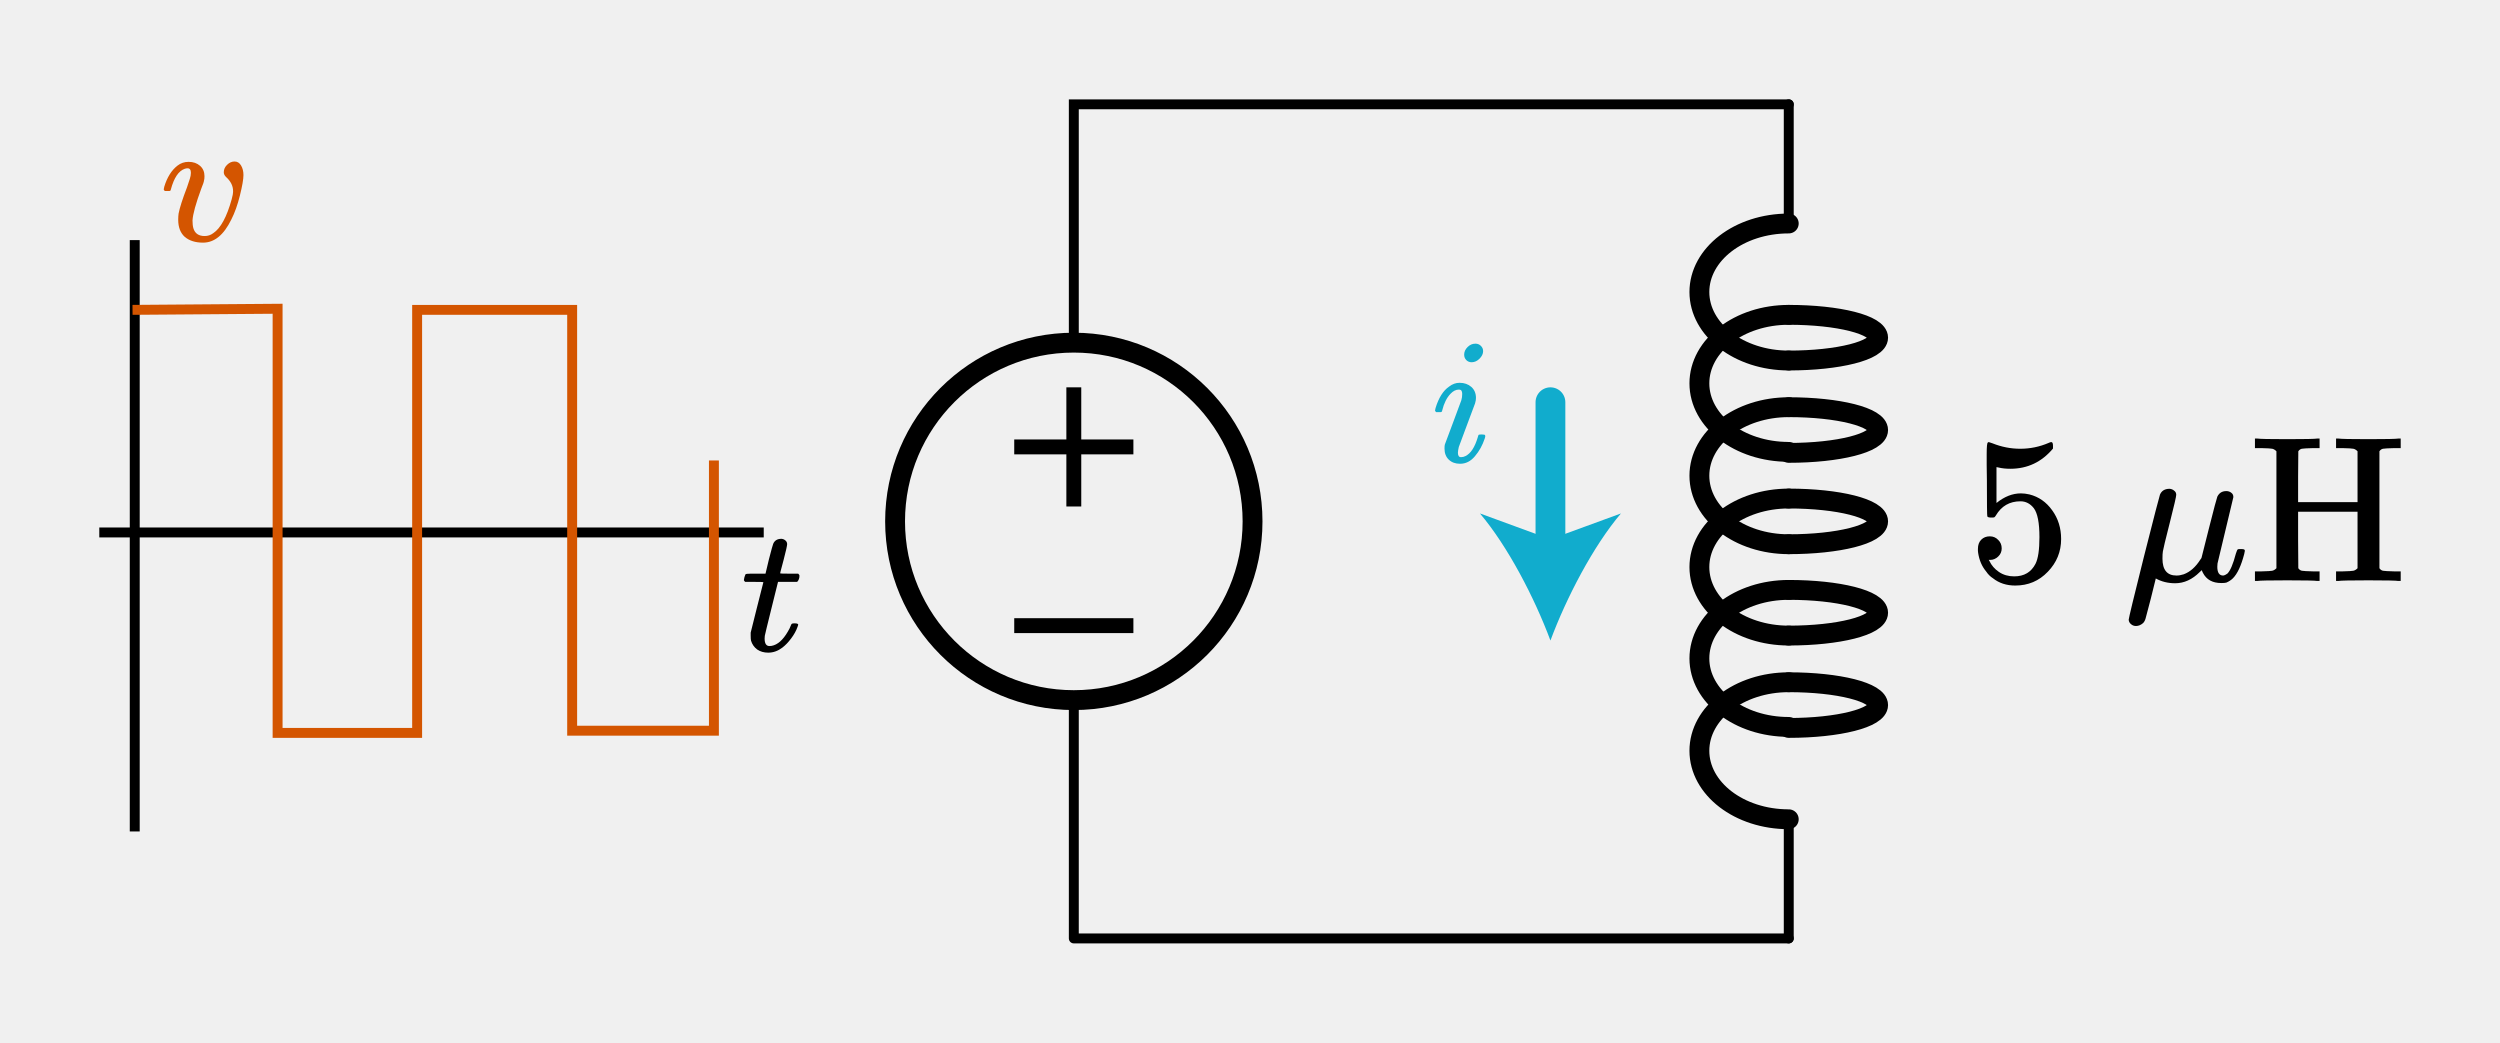
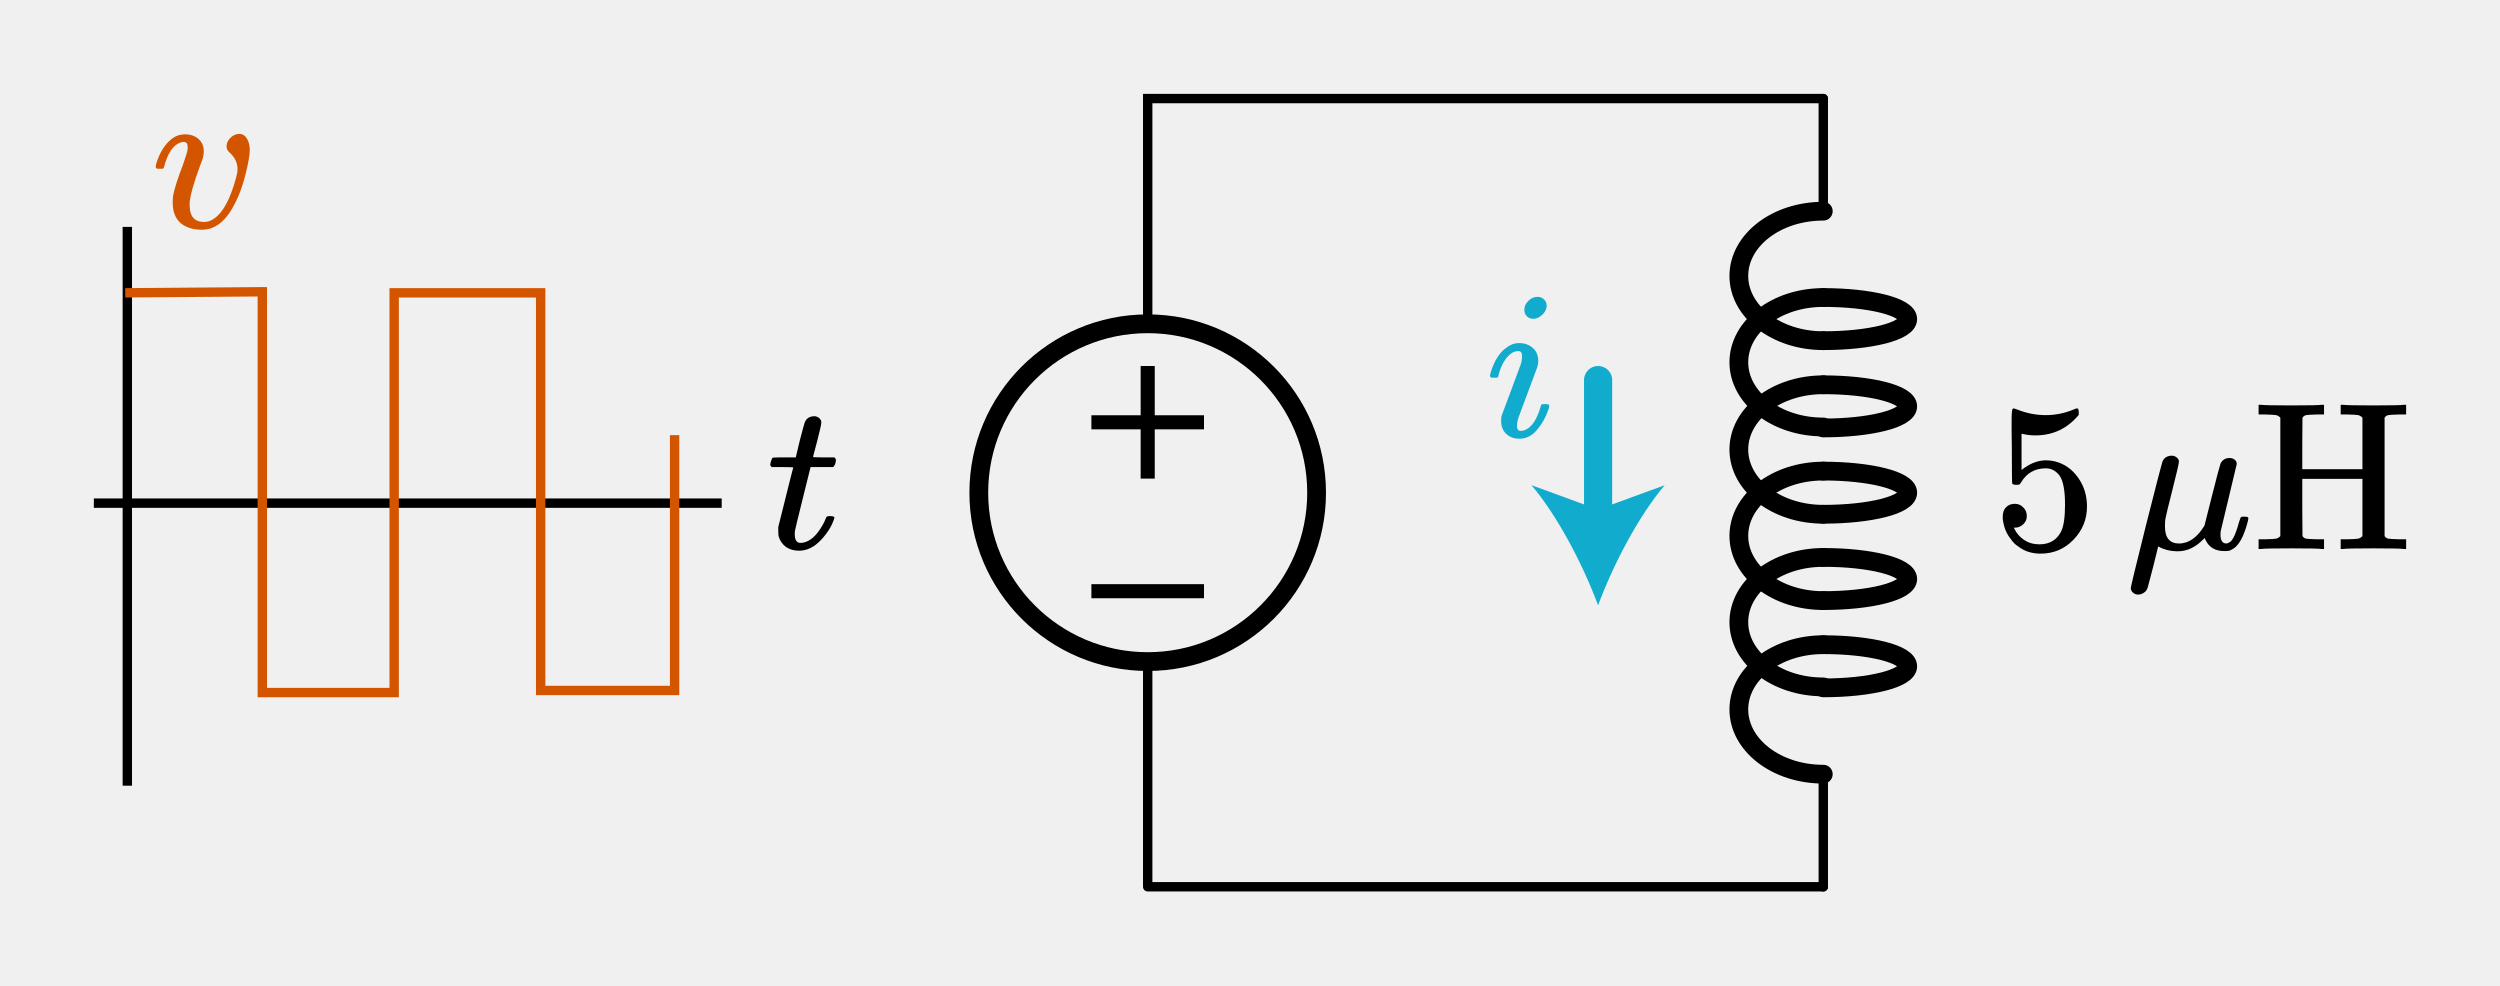
- <svg xmlns="http://www.w3.org/2000/svg" version="1.1" id="Layer_1" x="0px" y="0px" viewBox="0 0 251.769 105.014" xml:space="preserve" width="251.769" height="105.014">
+ <svg xmlns="http://www.w3.org/2000/svg" version="1.1" id="Layer_1" x="0px" y="0px" viewBox="0 0 266.434 105.014" xml:space="preserve" width="266.434" height="105.014">
  <defs id="defs4305" />
  <style type="text/css" id="style4241">
	.st0{fill:none;stroke:#11ACCD;stroke-width:3;stroke-linecap:round;stroke-miterlimit:10;}
	.st1{fill:#11ACCD;}
	.st2{fill:none;stroke:#11ACCD;stroke-width:4;stroke-miterlimit:10;}
	.st3{fill:none;stroke:#BABEC2;stroke-linecap:round;stroke-miterlimit:10;}
	.st4{fill:none;stroke:#11ACCD;stroke-width:6;stroke-miterlimit:10;}
	.st5{fill:none;stroke:#000000;stroke-linecap:round;stroke-linejoin:round;stroke-miterlimit:10;}
	.st6{fill:none;stroke:#000000;stroke-width:2;stroke-linecap:round;stroke-linejoin:round;stroke-miterlimit:10;}
	.st7{fill:none;stroke:#000000;stroke-width:2;stroke-miterlimit:10;}
	.st8{fill:none;stroke:#000000;stroke-linecap:round;stroke-miterlimit:10;}
	.st9{fill:none;stroke:#000000;stroke-width:1.5;stroke-miterlimit:10;}
	.st10{fill:none;stroke:#000000;stroke-width:2;stroke-linecap:round;stroke-miterlimit:10;}
	.st11{fill:none;}
	.st12{stroke:#000000;stroke-linecap:round;stroke-linejoin:round;stroke-miterlimit:10;}
	.st13{fill:none;stroke:#000000;stroke-miterlimit:10;}
	.st14{fill:#FFFFFF;stroke:#000000;stroke-miterlimit:10;}
	.st15{fill:#1FAB54;}
	.st16{fill:none;stroke:#000000;stroke-width:4;stroke-miterlimit:10;}
	.st17{fill:#FF9C39;}
	.st18{fill:#BABEC2;stroke:#BABEC2;stroke-linecap:round;stroke-linejoin:round;stroke-miterlimit:10;}
	.st19{fill:#BABEC2;stroke:#BABEC2;stroke-miterlimit:10;}
	.st20{fill:none;stroke:#BABEC2;stroke-linecap:round;stroke-linejoin:round;stroke-miterlimit:10;}
	.st21{fill:none;stroke:#1FAB54;stroke-width:2;stroke-linecap:round;stroke-miterlimit:10;}
	.st22{font-family:'KaTeX_Main-Italic';}
	.st23{font-size:18px;}
	.st24{font-family:'KaTeX_Main-Regular';}
	.st25{font-size:21px;}
	.st26{fill:none;stroke:#BABEC2;stroke-width:2;stroke-linecap:round;stroke-miterlimit:10;}
	.st27{fill:#BABEC2;}
	.st28{fill:none;stroke:#BABEC2;stroke-width:2;stroke-miterlimit:10;}
	.st29{fill:none;stroke:#BABEC2;stroke-width:2;stroke-linecap:round;stroke-linejoin:round;stroke-miterlimit:10;}
	.st30{opacity:0.1;fill:none;stroke:#000000;stroke-width:2;enable-background:new    ;}
	.st31{fill:none;stroke:#000000;stroke-width:2;stroke-linecap:round;stroke-linejoin:round;}
	.st32{fill:none;stroke:#000000;stroke-width:2;}
	.st33{fill:none;stroke:#000000;}
	.st34{clip-path:url(#SVGID_2_);fill:none;stroke:#29ABCA;stroke-width:5;}
	.st35{clip-path:url(#SVGID_4_);fill:none;stroke:#29ABCA;stroke-width:5;}
	.st36{clip-path:url(#SVGID_6_);fill:none;stroke:#E1A158;stroke-width:5;}
	.st37{clip-path:url(#SVGID_8_);fill:none;stroke:#E1A158;stroke-width:5;}
	.st38{clip-path:url(#SVGID_10_);fill:none;stroke:#E1A158;stroke-width:5;}
	.st39{fill:#E07D10;}
	.st40{fill:none;stroke:#FF9C39;stroke-width:2;stroke-linecap:round;stroke-miterlimit:10;}
	.st41{fill:none;stroke:#E07D10;stroke-width:2;stroke-linecap:round;stroke-miterlimit:10;}
</style>
-   <g id="g4243" transform="translate(48.14126,-7.492879)">
+   <g id="g4243" transform="translate(62.31449,-7.492879)">
    <circle class="st7" cx="60" cy="60" r="18" id="circle4245" style="fill:none;stroke:#000000;stroke-width:2;stroke-miterlimit:10" />
    <polyline class="st8" points="60,42 60,18 132,18  " id="polyline4247" style="fill:none;stroke:#000000;stroke-linecap:round;stroke-miterlimit:10" />
    <polyline class="st5" points="132,102 60,102 60,78  " id="polyline4249" style="fill:none;stroke:#000000;stroke-linecap:round;stroke-linejoin:round;stroke-miterlimit:10" />
    <line class="st9" x1="60" y1="46.5" x2="60" y2="58.5" id="line4251" style="fill:none;stroke:#000000;stroke-width:1.5;stroke-miterlimit:10" />
    <line class="st9" x1="54" y1="52.5" x2="66" y2="52.5" id="line4253" style="fill:none;stroke:#000000;stroke-width:1.5;stroke-miterlimit:10" />
    <line class="st9" x1="54" y1="70.5" x2="66" y2="70.5" id="line4255" style="fill:none;stroke:#000000;stroke-width:1.5;stroke-miterlimit:10" />
  </g>
-   <g id="g4257" transform="translate(48.14126,-7.492879)">
+   <g id="g4257" transform="translate(62.31449,-7.492879)">
    <g id="g4259">
      <line class="st0" x1="108" y1="48" x2="108" y2="62.9" id="line4261" style="fill:none;stroke:#11accd;stroke-width:3;stroke-linecap:round;stroke-miterlimit:10" />
      <g id="g4263">
        <path class="st1" d="m 108,72 c -1.6,-4.3 -4.3,-9.5 -7.1,-12.8 l 7.1,2.6 7.1,-2.6 c -2.8,3.3 -5.5,8.5 -7.1,12.8 z" id="path4265" style="fill:#11accd" />
      </g>
    </g>
  </g>
-   <g style="font-size:18px;line-height:125%;font-family:KaTeX_Main-Italic;fill:#11accd" id="text4267">
-     <path d="m 147.453,35.707 q 0,-0.414 0.342,-0.756 0.342,-0.342 0.792,-0.342 0.324,0 0.54,0.216 0.234,0.216 0.234,0.54 0,0.396 -0.36,0.756 -0.36,0.36 -0.792,0.36 -0.324,0 -0.54,-0.216 -0.216,-0.216 -0.216,-0.558 z m -0.414,10.998 q -0.702,0 -1.134,-0.414 -0.432,-0.414 -0.432,-1.116 0,-0.306 0.036,-0.414 0,-0.036 0.828,-2.214 0.828,-2.196 0.828,-2.232 0.09,-0.288 0.09,-0.648 0,-0.432 -0.306,-0.432 l -0.036,0 q -0.432,0 -0.828,0.414 -0.576,0.594 -0.846,1.692 0,0.018 -0.018,0.072 -0.018,0.036 -0.036,0.054 0,0 -0.018,0.018 -0.018,0.018 -0.072,0.018 -0.036,0 -0.072,0 -0.036,0 -0.144,0 l -0.252,0 q -0.108,-0.108 -0.108,-0.162 0,-0.054 0.054,-0.252 0.468,-1.548 1.368,-2.16 0.486,-0.378 1.044,-0.378 0.72,0 1.188,0.414 0.468,0.414 0.468,1.116 0,0.234 -0.09,0.54 -0.018,0.036 -0.828,2.214 l -0.81,2.178 q -0.09,0.396 -0.09,0.576 0,0.45 0.306,0.45 0.252,0 0.45,-0.108 0.792,-0.378 1.242,-1.89 0.054,-0.216 0.09,-0.252 0.054,-0.036 0.306,-0.036 0.162,0 0.216,0.018 0.072,0 0.108,0.036 0.036,0.036 0.036,0.126 0,0.072 -0.054,0.234 -0.342,1.026 -0.99,1.782 -0.63,0.756 -1.494,0.756 z" style="font-style:normal;font-variant:normal;font-weight:normal;font-stretch:normal;font-size:18px;line-height:125%;font-family:KaTeX_Math;-inkscape-font-specification:'KaTeX_Math, Normal';text-align:start;writing-mode:lr-tb;text-anchor:start" id="path10571" />
+   <g style="font-style:normal;font-variant:normal;font-weight:normal;font-stretch:normal;font-size:22.5px;line-height:125%;font-family:KaTeX_Math;-inkscape-font-specification:'KaTeX_Math, Normal';text-align:start;writing-mode:lr-tb;text-anchor:start;fill:#11accd" id="text4267">
+     <path d="m 162.454,33.007 q 0,-0.517 0.427,-0.945 0.427,-0.427 0.99,-0.427 0.405,0 0.675,0.27 0.292,0.27 0.292,0.675 0,0.495 -0.45,0.945 -0.45,0.45 -0.99,0.45 -0.405,0 -0.675,-0.27 -0.27,-0.27 -0.27,-0.698 z m -0.517,13.748 q -0.877,0 -1.417,-0.517 -0.54,-0.517 -0.54,-1.395 0,-0.383 0.045,-0.517 0,-0.045 1.035,-2.768 1.035,-2.745 1.035,-2.79 0.113,-0.36 0.113,-0.81 0,-0.54 -0.383,-0.54 l -0.045,0 q -0.54,0 -1.035,0.517 -0.72,0.743 -1.058,2.115 0,0.022 -0.022,0.09 -0.022,0.045 -0.045,0.068 0,0 -0.022,0.022 -0.022,0.022 -0.09,0.022 -0.045,0 -0.09,0 -0.045,0 -0.18,0 l -0.315,0 q -0.135,-0.135 -0.135,-0.203 0,-0.068 0.068,-0.315 0.585,-1.935 1.71,-2.7 0.608,-0.472 1.305,-0.472 0.9,0 1.485,0.517 0.585,0.517 0.585,1.395 0,0.292 -0.113,0.675 -0.022,0.045 -1.035,2.768 l -1.012,2.723 q -0.113,0.495 -0.113,0.72 0,0.562 0.383,0.562 0.315,0 0.562,-0.135 0.99,-0.472 1.552,-2.362 0.068,-0.27 0.113,-0.315 0.068,-0.045 0.383,-0.045 0.203,0 0.27,0.022 0.09,0 0.135,0.045 0.045,0.045 0.045,0.158 0,0.09 -0.068,0.292 -0.427,1.282 -1.238,2.228 -0.787,0.945 -1.867,0.945 z" style="font-style:normal;font-variant:normal;font-weight:normal;font-stretch:normal;font-size:22.5px;line-height:125%;font-family:KaTeX_Math;-inkscape-font-specification:'KaTeX_Math, Normal';text-align:start;writing-mode:lr-tb;text-anchor:start" id="path4191" />
  </g>
-   <g id="g4269" transform="translate(48.14126,-7.492879)">
+   <g id="g4269" transform="translate(62.31449,-7.492879)">
    <line class="st8" x1="132" y1="90" x2="132" y2="102" id="line4271" style="fill:none;stroke:#000000;stroke-linecap:round;stroke-miterlimit:10" />
    <path class="st10" d="m 132,76.2 c -5,0 -9,3.1 -9,6.9 0,3.8 4,6.9 9,6.9" id="path4273" style="fill:none;stroke:#000000;stroke-width:2;stroke-linecap:round;stroke-miterlimit:10" />
    <path class="st10" d="m 132,76.2 c 5,0 9,1 9,2.3 0,1.3 -4,2.3 -9,2.3" id="path4275" style="fill:none;stroke:#000000;stroke-width:2;stroke-linecap:round;stroke-miterlimit:10" />
    <path class="st10" d="m 132,66.9 c -5,0 -9,3.1 -9,6.9 0,3.8 4,6.9 9,6.9" id="path4277" style="fill:none;stroke:#000000;stroke-width:2;stroke-linecap:round;stroke-miterlimit:10" />
    <path class="st10" d="m 132,66.9 c 5,0 9,1 9,2.3 0,1.3 -4,2.3 -9,2.3" id="path4279" style="fill:none;stroke:#000000;stroke-width:2;stroke-linecap:round;stroke-miterlimit:10" />
    <path class="st10" d="m 132,57.7 c -5,0 -9,3.1 -9,6.9 0,3.8 4,6.9 9,6.9" id="path4281" style="fill:none;stroke:#000000;stroke-width:2;stroke-linecap:round;stroke-miterlimit:10" />
    <path class="st10" d="m 132,57.7 c 5,0 9,1 9,2.3 0,1.3 -4,2.3 -9,2.3" id="path4283" style="fill:none;stroke:#000000;stroke-width:2;stroke-linecap:round;stroke-miterlimit:10" />
    <path class="st10" d="m 132,48.5 c -5,0 -9,3.1 -9,6.9 0,3.8 4,6.9 9,6.9" id="path4285" style="fill:none;stroke:#000000;stroke-width:2;stroke-linecap:round;stroke-miterlimit:10" />
    <path class="st10" d="m 132,48.5 c 5,0 9,1 9,2.3 0,1.3 -4,2.3 -9,2.3" id="path4287" style="fill:none;stroke:#000000;stroke-width:2;stroke-linecap:round;stroke-miterlimit:10" />
    <path class="st10" d="m 132,39.2 c 5,0 9,1 9,2.3 0,1.3 -4,2.3 -9,2.3" id="path4289" style="fill:none;stroke:#000000;stroke-width:2;stroke-linecap:round;stroke-miterlimit:10" />
    <path class="st10" d="m 132,39.2 c -5,0 -9,3.1 -9,6.9 0,3.8 4,6.9 9,6.9" id="path4291" style="fill:none;stroke:#000000;stroke-width:2;stroke-linecap:round;stroke-miterlimit:10" />
    <path class="st10" d="m 132,30 c -5,0 -9,3.1 -9,6.9 0,3.8 4,6.9 9,6.9" id="path4293" style="fill:none;stroke:#000000;stroke-width:2;stroke-linecap:round;stroke-miterlimit:10" />
    <line class="st8" x1="132" y1="18" x2="132" y2="30" id="line4295" style="fill:none;stroke:#000000;stroke-linecap:round;stroke-miterlimit:10" />
    <rect x="120" y="18" class="st11" width="24" height="84" id="rect4297" style="fill:none" />
  </g>
-   <g style="font-size:21px;line-height:125%;font-family:KaTeX_Main-Regular" id="text4299">
-     <path d="m 200.389,54.013 q 0.504,0 0.84,0.357 0.357,0.336 0.357,0.861 0,0.483 -0.357,0.819 -0.357,0.336 -0.798,0.336 l -0.147,0 0.063,0.105 q 0.315,0.672 0.966,1.113 0.651,0.441 1.533,0.441 1.491,0 2.142,-1.26 0.399,-0.777 0.399,-2.688 0,-2.163 -0.567,-2.919 -0.546,-0.693 -1.344,-0.693 -1.638,0 -2.478,1.428 -0.084,0.147 -0.168,0.189 -0.063,0.021 -0.294,0.021 -0.357,0 -0.399,-0.126 -0.042,-0.084 -0.042,-3.675 0,-0.63 -0.021,-1.491 0,-0.861 0,-1.092 0,-1.176 0.126,-1.176 0.042,-0.042 0.084,-0.042 l 0.378,0.126 q 1.365,0.546 2.793,0.546 1.491,0 2.856,-0.588 0.168,-0.084 0.273,-0.084 0.168,0 0.168,0.378 l 0,0.273 q -1.701,2.037 -4.305,2.037 -0.651,0 -1.176,-0.126 l -0.21,-0.042 0,3.612 q 1.197,-0.966 2.457,-0.966 0.399,0 0.861,0.105 1.407,0.357 2.289,1.596 0.903,1.239 0.903,2.898 0,1.911 -1.344,3.297 -1.323,1.386 -3.276,1.386 -1.323,0 -2.247,-0.735 -0.399,-0.252 -0.693,-0.693 -0.63,-0.756 -0.798,-1.869 0,-0.063 -0.021,-0.189 0,-0.147 0,-0.21 0,-0.588 0.336,-0.924 0.336,-0.336 0.861,-0.336 z" style="font-style:normal;font-variant:normal;font-weight:normal;font-stretch:normal;font-size:21px;line-height:125%;font-family:KaTeX_Main;-inkscape-font-specification:'KaTeX_Main, Normal';text-align:start;writing-mode:lr-tb;text-anchor:start" id="path10564" />
-     <path d="m 224.203,49.456 q 0.294,0 0.504,0.168 0.21,0.147 0.21,0.441 l -1.596,6.678 q -0.021,0.105 -0.021,0.336 0,0.882 0.588,0.882 0.189,-0.021 0.42,-0.189 0.441,-0.42 0.861,-2.016 0.126,-0.42 0.21,-0.441 0.042,-0.021 0.21,-0.021 l 0.084,0 q 0.189,0 0.252,0.021 0.063,0 0.105,0.042 0.042,0.042 0.042,0.126 0,0.063 -0.063,0.315 -0.462,1.764 -1.134,2.436 -0.273,0.273 -0.672,0.441 -0.168,0.042 -0.504,0.042 -1.323,0 -1.848,-1.029 -0.105,-0.21 -0.105,-0.252 0,-0.042 -0.21,0.168 -1.134,1.134 -2.478,1.134 -1.092,0 -1.953,-0.483 -0.231,0.924 -0.504,2.037 -0.441,1.722 -0.525,1.995 -0.084,0.294 -0.252,0.462 -0.336,0.294 -0.714,0.294 -0.294,0 -0.504,-0.189 -0.21,-0.168 -0.231,-0.441 0,-0.21 1.533,-6.342 1.554,-6.132 1.617,-6.258 0.252,-0.588 0.966,-0.588 0.273,0.021 0.462,0.189 0.21,0.147 0.21,0.42 0,0.252 -0.651,2.814 -0.651,2.562 -0.693,2.877 -0.042,0.231 -0.042,0.735 0,1.701 1.407,1.701 0.357,0 0.735,-0.126 0.966,-0.357 1.68,-1.491 l 0.105,-0.147 0.756,-3.003 q 0.756,-2.982 0.84,-3.171 0.273,-0.567 0.903,-0.567 z" style="font-style:normal;font-variant:normal;font-weight:normal;font-stretch:normal;font-size:21px;line-height:125%;font-family:KaTeX_Math;-inkscape-font-specification:'KaTeX_Math, Normal';text-align:start;writing-mode:lr-tb;text-anchor:start" id="path10566" />
-     <path d="m 229.253,45.445 q -0.21,-0.21 -0.42,-0.252 -0.189,-0.042 -1.05,-0.063 l -0.693,0 0,-0.966 0.231,0 q 0.357,0.063 3.024,0.063 2.667,0 3.024,-0.063 l 0.231,0 0,0.966 -0.693,0 q -0.861,0.021 -1.092,0.063 -0.21,0.042 -0.357,0.252 l -0.021,2.562 0,2.562 5.985,0 0,-5.124 q -0.21,-0.21 -0.42,-0.252 -0.189,-0.042 -1.05,-0.063 l -0.693,0 0,-0.966 0.231,0 q 0.357,0.063 3.024,0.063 2.667,0 3.024,-0.063 l 0.231,0 0,0.966 -0.693,0 q -0.861,0.021 -1.092,0.063 -0.21,0.042 -0.357,0.252 l 0,11.781 q 0.147,0.21 0.357,0.252 0.231,0.042 1.092,0.063 l 0.693,0 0,0.966 -0.231,0 q -0.357,-0.063 -3.024,-0.063 -2.667,0 -3.024,0.063 l -0.231,0 0,-0.966 0.693,0 q 0.861,-0.021 1.05,-0.063 0.21,-0.042 0.42,-0.252 l 0,-5.691 -5.985,0 0,2.835 0.021,2.856 q 0.147,0.21 0.357,0.252 0.231,0.042 1.092,0.063 l 0.693,0 0,0.966 -0.231,0 q -0.357,-0.063 -3.024,-0.063 -2.667,0 -3.024,0.063 l -0.231,0 0,-0.966 0.693,0 q 0.861,-0.021 1.05,-0.063 0.21,-0.042 0.42,-0.252 l 0,-11.781 z" style="font-style:normal;font-variant:normal;font-weight:normal;font-stretch:normal;font-size:21px;line-height:125%;font-family:KaTeX_Main;-inkscape-font-specification:'KaTeX_Main, Normal';text-align:start;writing-mode:lr-tb;text-anchor:start" id="path10568" />
+   <g style="font-style:normal;font-variant:normal;font-weight:normal;font-stretch:normal;font-size:22.5px;line-height:125%;font-family:KaTeX_Math;-inkscape-font-specification:'KaTeX_Math, Normal';text-align:start;writing-mode:lr-tb;text-anchor:start" id="text4299">
+     <path d="m 214.722,53.692 q 0.54,0 0.9,0.383 0.383,0.36 0.383,0.922 0,0.517 -0.383,0.877 -0.383,0.36 -0.855,0.36 l -0.158,0 0.068,0.113 q 0.338,0.72 1.035,1.192 0.698,0.472 1.643,0.472 1.597,0 2.295,-1.35 0.427,-0.833 0.427,-2.88 0,-2.317 -0.608,-3.127 -0.585,-0.743 -1.44,-0.743 -1.755,0 -2.655,1.53 -0.09,0.158 -0.18,0.203 -0.068,0.022 -0.315,0.022 -0.383,0 -0.427,-0.135 -0.045,-0.09 -0.045,-3.938 0,-0.675 -0.022,-1.597 0,-0.922 0,-1.17 0,-1.26 0.135,-1.26 0.045,-0.045 0.09,-0.045 l 0.405,0.135 q 1.462,0.585 2.993,0.585 1.597,0 3.06,-0.63 0.18,-0.09 0.292,-0.09 0.18,0 0.18,0.405 l 0,0.292 q -1.823,2.183 -4.612,2.183 -0.698,0 -1.26,-0.135 l -0.225,-0.045 0,3.87 q 1.282,-1.035 2.632,-1.035 0.427,0 0.922,0.113 1.508,0.383 2.453,1.71 0.968,1.327 0.968,3.105 0,2.047 -1.44,3.533 -1.417,1.485 -3.51,1.485 -1.417,0 -2.408,-0.787 -0.427,-0.27 -0.743,-0.743 -0.675,-0.81 -0.855,-2.002 0,-0.068 -0.022,-0.203 0,-0.158 0,-0.225 0,-0.63 0.36,-0.99 0.36,-0.36 0.922,-0.36 z" style="font-style:normal;font-variant:normal;font-weight:normal;font-stretch:normal;font-size:22.5px;line-height:125%;font-family:KaTeX_Main;-inkscape-font-specification:'KaTeX_Main, Normal';text-align:start;writing-mode:lr-tb;text-anchor:start" id="path4184" />
+     <path d="m 237.612,48.809 q 0.315,0 0.54,0.18 0.225,0.158 0.225,0.472 l -1.71,7.155 q -0.022,0.113 -0.022,0.36 0,0.945 0.63,0.945 0.203,-0.022 0.45,-0.203 0.472,-0.45 0.922,-2.16 0.135,-0.45 0.225,-0.472 0.045,-0.022 0.225,-0.022 l 0.09,0 q 0.203,0 0.27,0.022 0.068,0 0.113,0.045 0.045,0.045 0.045,0.135 0,0.068 -0.068,0.338 -0.495,1.89 -1.215,2.61 -0.292,0.292 -0.72,0.472 -0.18,0.045 -0.54,0.045 -1.417,0 -1.98,-1.103 -0.113,-0.225 -0.113,-0.27 0,-0.045 -0.225,0.18 -1.215,1.215 -2.655,1.215 -1.17,0 -2.092,-0.517 -0.247,0.99 -0.54,2.183 -0.472,1.845 -0.562,2.138 -0.09,0.315 -0.27,0.495 -0.36,0.315 -0.765,0.315 -0.315,0 -0.54,-0.203 -0.225,-0.18 -0.247,-0.472 0,-0.225 1.643,-6.795 1.665,-6.57 1.732,-6.705 0.27,-0.63 1.035,-0.63 0.292,0.022 0.495,0.203 0.225,0.158 0.225,0.45 0,0.27 -0.698,3.015 -0.698,2.745 -0.743,3.083 -0.045,0.247 -0.045,0.787 0,1.823 1.508,1.823 0.383,0 0.787,-0.135 1.035,-0.383 1.8,-1.597 l 0.113,-0.158 0.81,-3.217 q 0.81,-3.195 0.9,-3.397 0.292,-0.608 0.968,-0.608 z" style="font-style:normal;font-variant:normal;font-weight:normal;font-stretch:normal;font-size:22.5px;line-height:125%;font-family:KaTeX_Math;-inkscape-font-specification:'KaTeX_Math, Normal';text-align:start;writing-mode:lr-tb;text-anchor:start" id="path4186" />
+     <path d="m 243.024,44.512 q -0.225,-0.225 -0.45,-0.27 -0.203,-0.045 -1.125,-0.068 l -0.743,0 0,-1.035 0.247,0 q 0.383,0.068 3.24,0.068 2.857,0 3.24,-0.068 l 0.247,0 0,1.035 -0.743,0 q -0.922,0.022 -1.17,0.068 -0.225,0.045 -0.383,0.27 l -0.022,2.745 0,2.745 6.412,0 0,-5.49 q -0.225,-0.225 -0.45,-0.27 -0.203,-0.045 -1.125,-0.068 l -0.743,0 0,-1.035 0.247,0 q 0.383,0.068 3.24,0.068 2.857,0 3.24,-0.068 l 0.247,0 0,1.035 -0.743,0 q -0.922,0.022 -1.17,0.068 -0.225,0.045 -0.383,0.27 l 0,12.623 q 0.158,0.225 0.383,0.27 0.247,0.045 1.17,0.068 l 0.743,0 0,1.035 -0.247,0 q -0.383,-0.068 -3.24,-0.068 -2.857,0 -3.24,0.068 l -0.247,0 0,-1.035 0.743,0 q 0.922,-0.022 1.125,-0.068 0.225,-0.045 0.45,-0.27 l 0,-6.098 -6.412,0 0,3.038 0.022,3.06 q 0.158,0.225 0.383,0.27 0.247,0.045 1.17,0.068 l 0.743,0 0,1.035 -0.247,0 q -0.383,-0.068 -3.24,-0.068 -2.857,0 -3.24,0.068 l -0.247,0 0,-1.035 0.743,0 q 0.922,-0.022 1.125,-0.068 0.225,-0.045 0.45,-0.27 l 0,-12.623 z" style="font-style:normal;font-variant:normal;font-weight:normal;font-stretch:normal;font-size:22.5px;line-height:125%;font-family:KaTeX_Main;-inkscape-font-specification:'KaTeX_Main, Normal';text-align:start;writing-mode:lr-tb;text-anchor:start" id="path4188" />
  </g>
  <path style="fill:none;fill-rule:evenodd;stroke:#000000;stroke-width:1px;stroke-linecap:butt;stroke-linejoin:miter;stroke-opacity:1" d="m 13.569,24.18 0,59.554" id="path4319" />
  <path style="fill:none;fill-rule:evenodd;stroke:#000000;stroke-width:1;stroke-linecap:butt;stroke-linejoin:miter;stroke-miterlimit:4;stroke-dasharray:none;stroke-opacity:1" d="m 10,53.622 66.914,0" id="path4321" />
  <path style="fill:none;fill-rule:evenodd;stroke:#d45500;stroke-width:1px;stroke-linecap:butt;stroke-linejoin:miter;stroke-opacity:1" d="m 13.346,31.206 14.61,-0.112 0,42.714 14.052,0 0,-42.602 15.613,0 0,42.379 14.275,0 0,-27.212" id="path4323" />
-   <g style="font-size:18px;font-family:KaTeX_Main-Italic;fill:#11accd" id="text4267-6">
-     <path d="m 20.449,24.436 q -1.152,0 -1.836,-0.576 -0.666,-0.594 -0.666,-1.728 0,-0.324 0.036,-0.612 0.162,-0.864 0.846,-2.646 l 0.288,-0.864 q 0.108,-0.324 0.108,-0.612 0,-0.45 -0.342,-0.45 -0.126,0 -0.288,0.054 -0.918,0.324 -1.386,2.07 0,0.018 -0.018,0.072 -0.018,0.036 -0.036,0.054 0,0 -0.018,0.018 -0.018,0.018 -0.072,0.018 -0.036,0 -0.072,0 -0.036,0 -0.144,0 l -0.252,0 q -0.108,-0.108 -0.108,-0.162 0,-0.054 0.054,-0.27 0.432,-1.422 1.332,-2.124 0.486,-0.378 1.116,-0.378 0.702,0 1.152,0.396 0.45,0.396 0.45,1.044 0,0.306 -0.054,0.468 0,0.126 -0.27,0.792 -0.828,2.25 -0.882,3.204 0,0.486 0.09,0.792 0.234,0.774 1.134,0.774 0.486,0 0.864,-0.288 1.116,-0.738 1.854,-3.402 0.144,-0.504 0.144,-0.828 0,-0.792 -0.702,-1.422 -0.234,-0.216 -0.234,-0.486 0,-0.414 0.324,-0.738 0.342,-0.342 0.756,-0.342 0.432,0 0.666,0.414 0.234,0.396 0.234,0.954 0,0.63 -0.36,2.07 -0.342,1.386 -0.864,2.412 -1.134,2.322 -2.844,2.322 z" style="font-style:normal;font-variant:normal;font-weight:normal;font-stretch:normal;font-size:18px;line-height:125%;font-family:KaTeX_Math;-inkscape-font-specification:'KaTeX_Math, Normal';text-align:start;writing-mode:lr-tb;text-anchor:start;fill:#d45500" id="path10561" />
+   <g style="font-style:normal;font-variant:normal;font-weight:normal;font-stretch:normal;font-size:22.5px;line-height:125%;font-family:KaTeX_Math;-inkscape-font-specification:'KaTeX_Math, Normal';text-align:start;writing-mode:lr-tb;text-anchor:start;fill:#11accd" id="text4267-6">
+     <path d="m 21.533,24.486 q -1.44,0 -2.295,-0.72 -0.833,-0.743 -0.833,-2.16 0,-0.405 0.045,-0.765 0.203,-1.08 1.058,-3.308 l 0.36,-1.08 q 0.135,-0.405 0.135,-0.765 0,-0.562 -0.427,-0.562 -0.158,0 -0.36,0.068 -1.147,0.405 -1.732,2.587 0,0.022 -0.022,0.09 -0.022,0.045 -0.045,0.068 0,0 -0.022,0.022 -0.022,0.022 -0.09,0.022 -0.045,0 -0.09,0 -0.045,0 -0.18,0 l -0.315,0 q -0.135,-0.135 -0.135,-0.203 0,-0.068 0.068,-0.338 0.54,-1.778 1.665,-2.655 0.608,-0.472 1.395,-0.472 0.877,0 1.44,0.495 0.562,0.495 0.562,1.305 0,0.383 -0.068,0.585 0,0.158 -0.338,0.99 -1.035,2.812 -1.103,4.005 0,0.608 0.113,0.99 0.292,0.968 1.417,0.968 0.608,0 1.08,-0.36 1.395,-0.922 2.317,-4.253 0.18,-0.63 0.18,-1.035 0,-0.99 -0.877,-1.778 -0.292,-0.27 -0.292,-0.608 0,-0.517 0.405,-0.922 0.427,-0.427 0.945,-0.427 0.54,0 0.833,0.517 0.292,0.495 0.292,1.192 0,0.787 -0.45,2.587 -0.427,1.732 -1.08,3.015 -1.417,2.902 -3.555,2.902 z" style="font-style:normal;font-variant:normal;font-weight:normal;font-stretch:normal;font-size:22.5px;line-height:125%;font-family:KaTeX_Math;-inkscape-font-specification:'KaTeX_Math, Normal';text-align:start;writing-mode:lr-tb;text-anchor:start;fill:#d45500" id="path4181" />
  </g>
-   <g style="font-size:18px;font-family:KaTeX_Main-Italic;fill:#11accd" id="text4267-3">
-     <path d="m 75.041,58.6 q -0.126,-0.126 -0.126,-0.18 0,-0.072 0.054,-0.288 0.072,-0.234 0.09,-0.252 0.036,-0.09 0.162,-0.09 0.144,-0.018 0.918,-0.018 l 0.954,0 0.342,-1.44 q 0.378,-1.458 0.432,-1.566 0.216,-0.504 0.828,-0.504 0.234,0.018 0.396,0.162 0.18,0.144 0.18,0.378 0,0.216 -0.342,1.53 -0.072,0.306 -0.18,0.684 -0.09,0.36 -0.144,0.54 l -0.036,0.18 q 0,0.036 0.9,0.036 l 0.918,0 q 0.126,0.126 0.126,0.198 0,0.396 -0.234,0.63 l -1.926,0 -0.648,2.61 q -0.666,2.682 -0.684,2.826 -0.018,0.09 -0.018,0.27 0,0.756 0.486,0.756 0.126,0 0.216,-0.018 0.9,-0.162 1.638,-1.44 0.18,-0.288 0.324,-0.666 0.036,-0.108 0.09,-0.126 0.054,-0.036 0.27,-0.036 0.36,0 0.36,0.144 0,0.036 -0.072,0.216 -0.198,0.576 -0.648,1.17 -0.432,0.576 -0.882,0.918 -0.666,0.504 -1.422,0.504 -0.648,0 -1.116,-0.324 -0.45,-0.342 -0.612,-0.882 -0.036,-0.144 -0.036,-0.486 l 0,-0.324 0.63,-2.52 q 0.63,-2.538 0.648,-2.556 0,-0.036 -0.918,-0.036 l -0.918,0 z" style="font-style:normal;font-variant:normal;font-weight:normal;font-stretch:normal;font-size:18px;line-height:125%;font-family:KaTeX_Math;-inkscape-font-specification:'KaTeX_Math, Normal';text-align:start;writing-mode:lr-tb;text-anchor:start;fill:#000000" id="path10558" />
+   <g style="font-style:normal;font-variant:normal;font-weight:normal;font-stretch:normal;font-size:22.5px;line-height:125%;font-family:KaTeX_Math;-inkscape-font-specification:'KaTeX_Math, Normal';text-align:start;writing-mode:lr-tb;text-anchor:start;fill:#11accd" id="text4267-3">
+     <path d="m 82.245,49.781 q -0.158,-0.158 -0.158,-0.225 0,-0.09 0.068,-0.36 0.09,-0.292 0.113,-0.315 0.045,-0.113 0.203,-0.113 0.18,-0.022 1.147,-0.022 l 1.192,0 0.427,-1.8 q 0.472,-1.823 0.54,-1.958 0.27,-0.63 1.035,-0.63 0.292,0.022 0.495,0.203 0.225,0.18 0.225,0.472 0,0.27 -0.427,1.913 -0.09,0.383 -0.225,0.855 -0.113,0.45 -0.18,0.675 l -0.045,0.225 q 0,0.045 1.125,0.045 l 1.147,0 q 0.158,0.158 0.158,0.247 0,0.495 -0.292,0.787 l -2.408,0 -0.81,3.263 q -0.833,3.353 -0.855,3.533 -0.022,0.113 -0.022,0.338 0,0.945 0.608,0.945 0.158,0 0.27,-0.022 1.125,-0.203 2.047,-1.8 0.225,-0.36 0.405,-0.833 0.045,-0.135 0.113,-0.158 0.068,-0.045 0.338,-0.045 0.45,0 0.45,0.18 0,0.045 -0.09,0.27 -0.247,0.72 -0.81,1.462 -0.54,0.72 -1.103,1.147 -0.833,0.63 -1.778,0.63 -0.81,0 -1.395,-0.405 -0.562,-0.427 -0.765,-1.103 -0.045,-0.18 -0.045,-0.608 l 0,-0.405 0.787,-3.15 q 0.787,-3.172 0.81,-3.195 0,-0.045 -1.147,-0.045 l -1.147,0 z" style="font-style:normal;font-variant:normal;font-weight:normal;font-stretch:normal;font-size:22.5px;line-height:125%;font-family:KaTeX_Math;-inkscape-font-specification:'KaTeX_Math, Normal';text-align:start;writing-mode:lr-tb;text-anchor:start;fill:#000000" id="path4178" />
  </g>
</svg>
